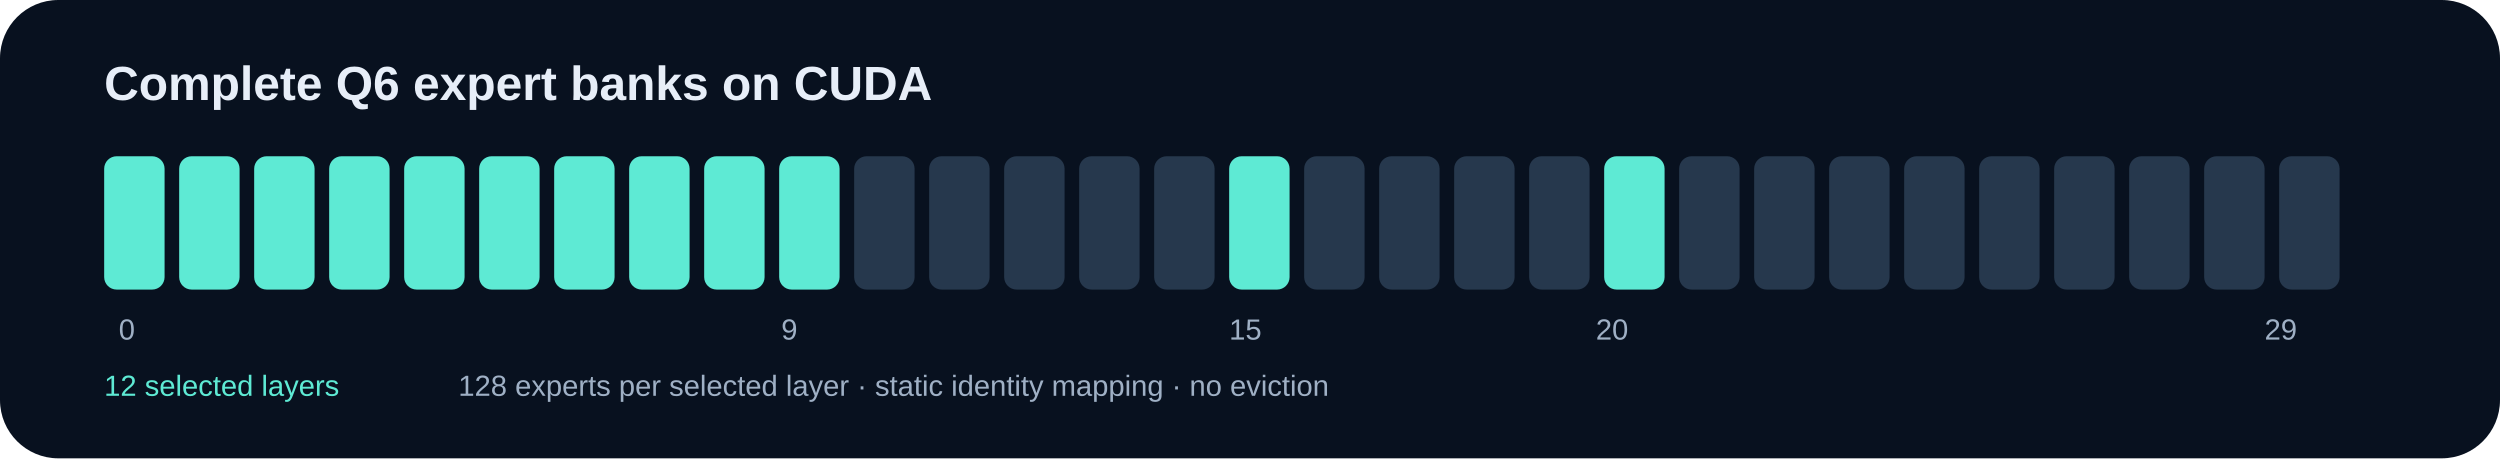
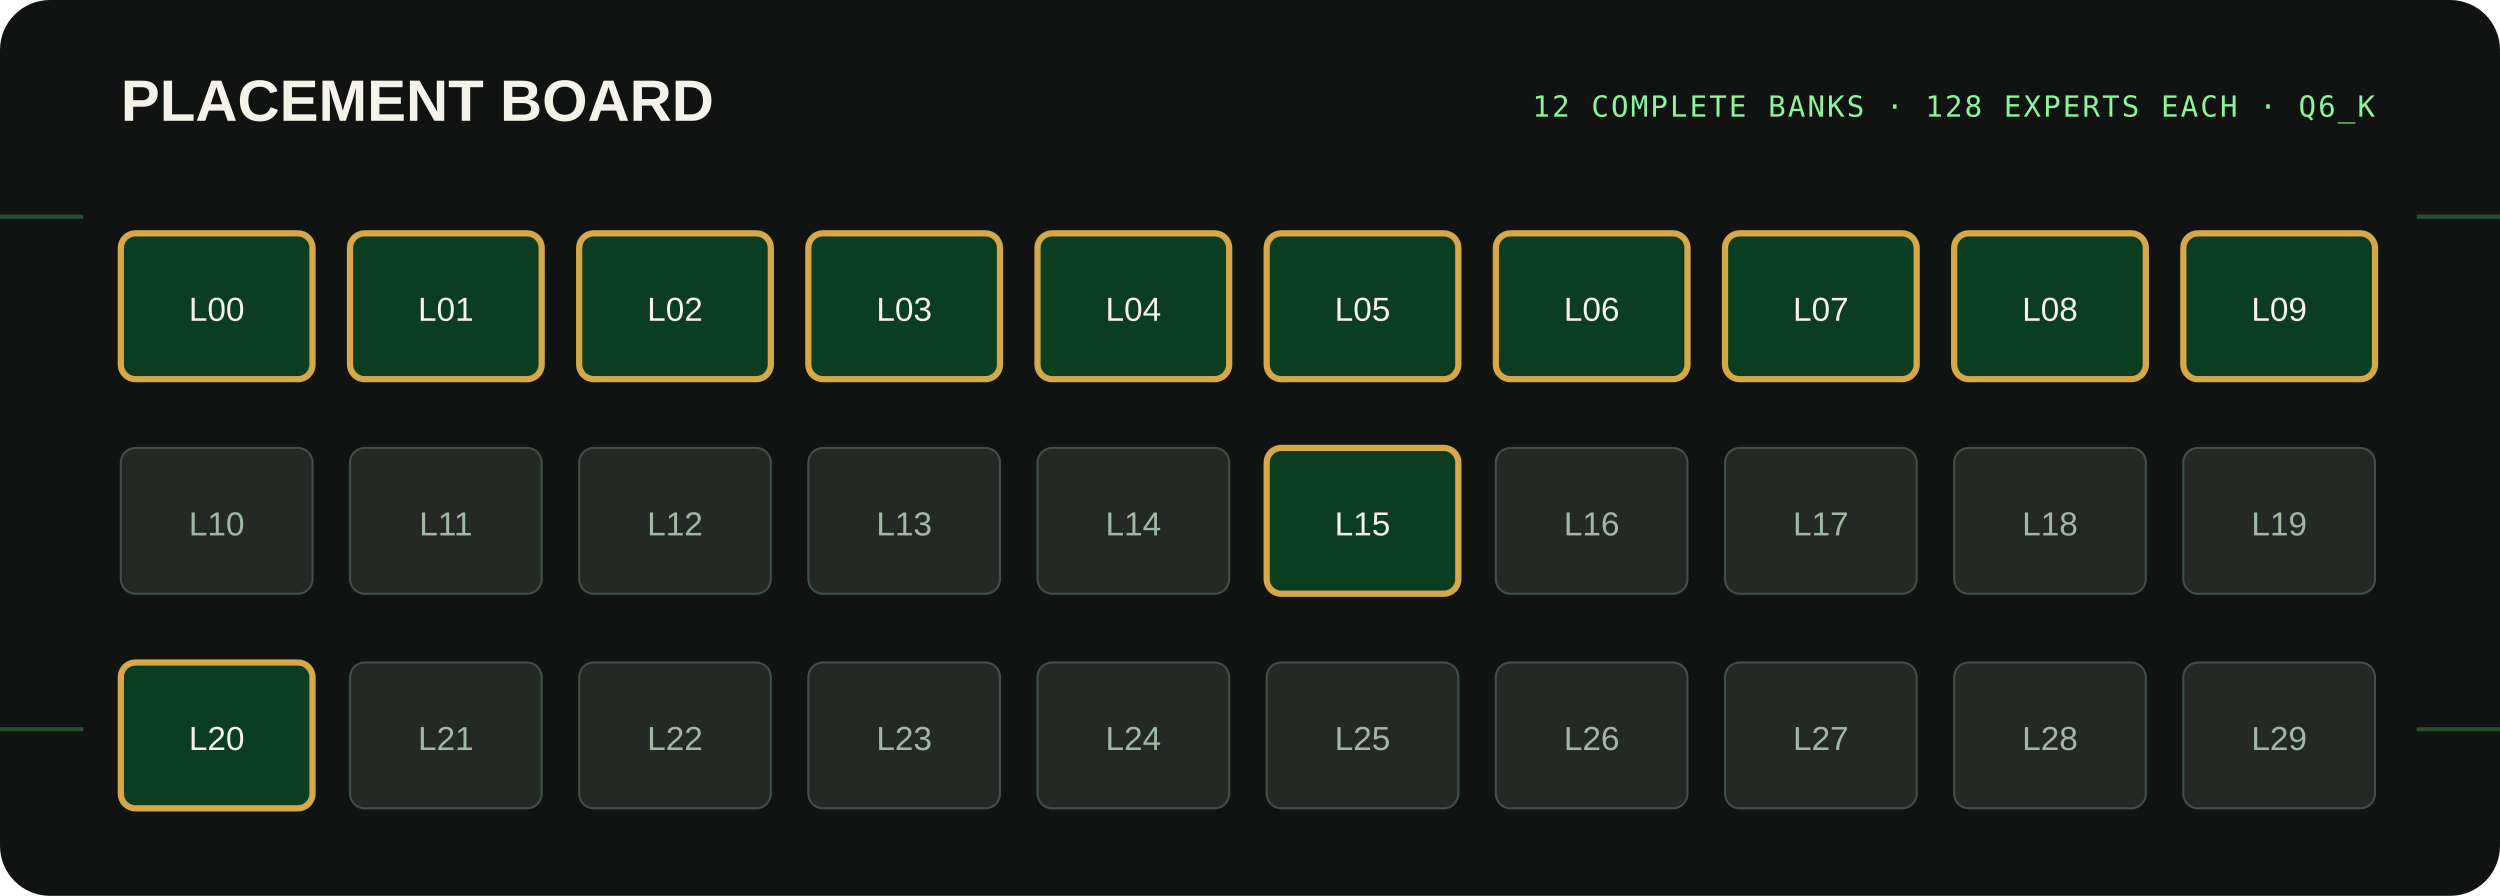
- <svg xmlns="http://www.w3.org/2000/svg" width="1200" height="220" viewBox="0 0 1200 220" role="img" aria-labelledby="t d">
-   <rect width="1200" height="220" rx="28" fill="#08111f" />
-   <style>text{font-family:Segoe UI,Arial,sans-serif}.h{font-weight:700;font-size:23px}.n{font-size:14px}</style>
-   <text x="50" y="48" class="h" fill="#e7eef8">Complete Q6 expert banks on CUDA</text>
-   <g transform="translate(50 75)">
-     <g fill="#5eead4">
-       <rect x="0" width="29" height="64" rx="6" />
-       <rect x="36" width="29" height="64" rx="6" />
-       <rect x="72" width="29" height="64" rx="6" />
-       <rect x="108" width="29" height="64" rx="6" />
-       <rect x="144" width="29" height="64" rx="6" />
-       <rect x="180" width="29" height="64" rx="6" />
-       <rect x="216" width="29" height="64" rx="6" />
-       <rect x="252" width="29" height="64" rx="6" />
-       <rect x="288" width="29" height="64" rx="6" />
-       <rect x="324" width="29" height="64" rx="6" />
-       <rect x="540" width="29" height="64" rx="6" />
-       <rect x="720" width="29" height="64" rx="6" />
+ <svg xmlns="http://www.w3.org/2000/svg" width="1200" height="430" viewBox="0 0 1200 430" role="img" aria-labelledby="title desc">
+   <rect width="1200" height="430" rx="24" fill="#101311" />
+   <style>text{font-family:Segoe UI,Arial,sans-serif}.mono{font-family:Consolas,monospace}.h{font-size:28px;font-weight:800}.s{font-size:14px;letter-spacing:1px}.off{fill:#242925;stroke:#405047}.on{fill:#0b3d20;stroke:#d6a84a;stroke-width:3}</style>
+   <text x="58" y="58" class="h" fill="#f4f2e9">PLACEMENT BOARD</text>
+   <text x="1140" y="56" text-anchor="end" class="s mono" fill="#8cf59b">12 COMPLETE BANKS · 128 EXPERTS EACH · Q6_K</text>
+   <g stroke="#4fbf68" stroke-width="2" opacity=".35">
+     <path d="M0 104h40" />
+     <path d="M1160 104h40" />
+     <path d="M0 350h40" />
+     <path d="M1160 350h40" />
+   </g>
+   <g id="layers" font-family="Consolas,monospace" font-size="16" text-anchor="middle">
+     <g fill="#f4f2e9">
+       <rect class="on" x="58" y="112" width="92" height="70" rx="7" />
+       <text x="104" y="154">L00</text>
+       <rect class="on" x="168" y="112" width="92" height="70" rx="7" />
+       <text x="214" y="154">L01</text>
+       <rect class="on" x="278" y="112" width="92" height="70" rx="7" />
+       <text x="324" y="154">L02</text>
+       <rect class="on" x="388" y="112" width="92" height="70" rx="7" />
+       <text x="434" y="154">L03</text>
+       <rect class="on" x="498" y="112" width="92" height="70" rx="7" />
+       <text x="544" y="154">L04</text>
+       <rect class="on" x="608" y="112" width="92" height="70" rx="7" />
+       <text x="654" y="154">L05</text>
+       <rect class="on" x="718" y="112" width="92" height="70" rx="7" />
+       <text x="764" y="154">L06</text>
+       <rect class="on" x="828" y="112" width="92" height="70" rx="7" />
+       <text x="874" y="154">L07</text>
+       <rect class="on" x="938" y="112" width="92" height="70" rx="7" />
+       <text x="984" y="154">L08</text>
+       <rect class="on" x="1048" y="112" width="92" height="70" rx="7" />
+       <text x="1094" y="154">L09</text>
    </g>
-     <g fill="#26384d">
-       <rect x="360" width="29" height="64" rx="6" />
-       <rect x="396" width="29" height="64" rx="6" />
-       <rect x="432" width="29" height="64" rx="6" />
-       <rect x="468" width="29" height="64" rx="6" />
-       <rect x="504" width="29" height="64" rx="6" />
-       <rect x="576" width="29" height="64" rx="6" />
-       <rect x="612" width="29" height="64" rx="6" />
-       <rect x="648" width="29" height="64" rx="6" />
-       <rect x="684" width="29" height="64" rx="6" />
-       <rect x="756" width="29" height="64" rx="6" />
-       <rect x="792" width="29" height="64" rx="6" />
-       <rect x="828" width="29" height="64" rx="6" />
-       <rect x="864" width="29" height="64" rx="6" />
-       <rect x="900" width="29" height="64" rx="6" />
-       <rect x="936" width="29" height="64" rx="6" />
-       <rect x="972" width="29" height="64" rx="6" />
-       <rect x="1008" width="29" height="64" rx="6" />
-       <rect x="1044" width="29" height="64" rx="6" />
+     <g fill="#9fb9a5">
+       <rect class="off" x="58" y="215" width="92" height="70" rx="7" />
+       <text x="104" y="257">L10</text>
+       <rect class="off" x="168" y="215" width="92" height="70" rx="7" />
+       <text x="214" y="257">L11</text>
+       <rect class="off" x="278" y="215" width="92" height="70" rx="7" />
+       <text x="324" y="257">L12</text>
+       <rect class="off" x="388" y="215" width="92" height="70" rx="7" />
+       <text x="434" y="257">L13</text>
+       <rect class="off" x="498" y="215" width="92" height="70" rx="7" />
+       <text x="544" y="257">L14</text>
+       <rect class="on" x="608" y="215" width="92" height="70" rx="7" />
+       <text x="654" y="257" fill="#f4f2e9">L15</text>
+       <rect class="off" x="718" y="215" width="92" height="70" rx="7" />
+       <text x="764" y="257">L16</text>
+       <rect class="off" x="828" y="215" width="92" height="70" rx="7" />
+       <text x="874" y="257">L17</text>
+       <rect class="off" x="938" y="215" width="92" height="70" rx="7" />
+       <text x="984" y="257">L18</text>
+       <rect class="off" x="1048" y="215" width="92" height="70" rx="7" />
+       <text x="1094" y="257">L19</text>
    </g>
-     <g class="n" fill="#9fb0c5">
-       <text x="7" y="88">0</text>
-       <text x="325" y="88">9</text>
-       <text x="540" y="88">15</text>
-       <text x="716" y="88">20</text>
-       <text x="1037" y="88">29</text>
+     <g fill="#9fb9a5">
+       <rect class="on" x="58" y="318" width="92" height="70" rx="7" />
+       <text x="104" y="360" fill="#f4f2e9">L20</text>
+       <rect class="off" x="168" y="318" width="92" height="70" rx="7" />
+       <text x="214" y="360">L21</text>
+       <rect class="off" x="278" y="318" width="92" height="70" rx="7" />
+       <text x="324" y="360">L22</text>
+       <rect class="off" x="388" y="318" width="92" height="70" rx="7" />
+       <text x="434" y="360">L23</text>
+       <rect class="off" x="498" y="318" width="92" height="70" rx="7" />
+       <text x="544" y="360">L24</text>
+       <rect class="off" x="608" y="318" width="92" height="70" rx="7" />
+       <text x="654" y="360">L25</text>
+       <rect class="off" x="718" y="318" width="92" height="70" rx="7" />
+       <text x="764" y="360">L26</text>
+       <rect class="off" x="828" y="318" width="92" height="70" rx="7" />
+       <text x="874" y="360">L27</text>
+       <rect class="off" x="938" y="318" width="92" height="70" rx="7" />
+       <text x="984" y="360">L28</text>
+       <rect class="off" x="1048" y="318" width="92" height="70" rx="7" />
+       <text x="1094" y="360">L29</text>
    </g>
  </g>
-   <text x="50" y="190" class="n" fill="#5eead4">12 selected layers</text>
-   <text x="220" y="190" class="n" fill="#9fb0c5">128 experts per selected layer · static identity mapping · no eviction</text>
</svg>
